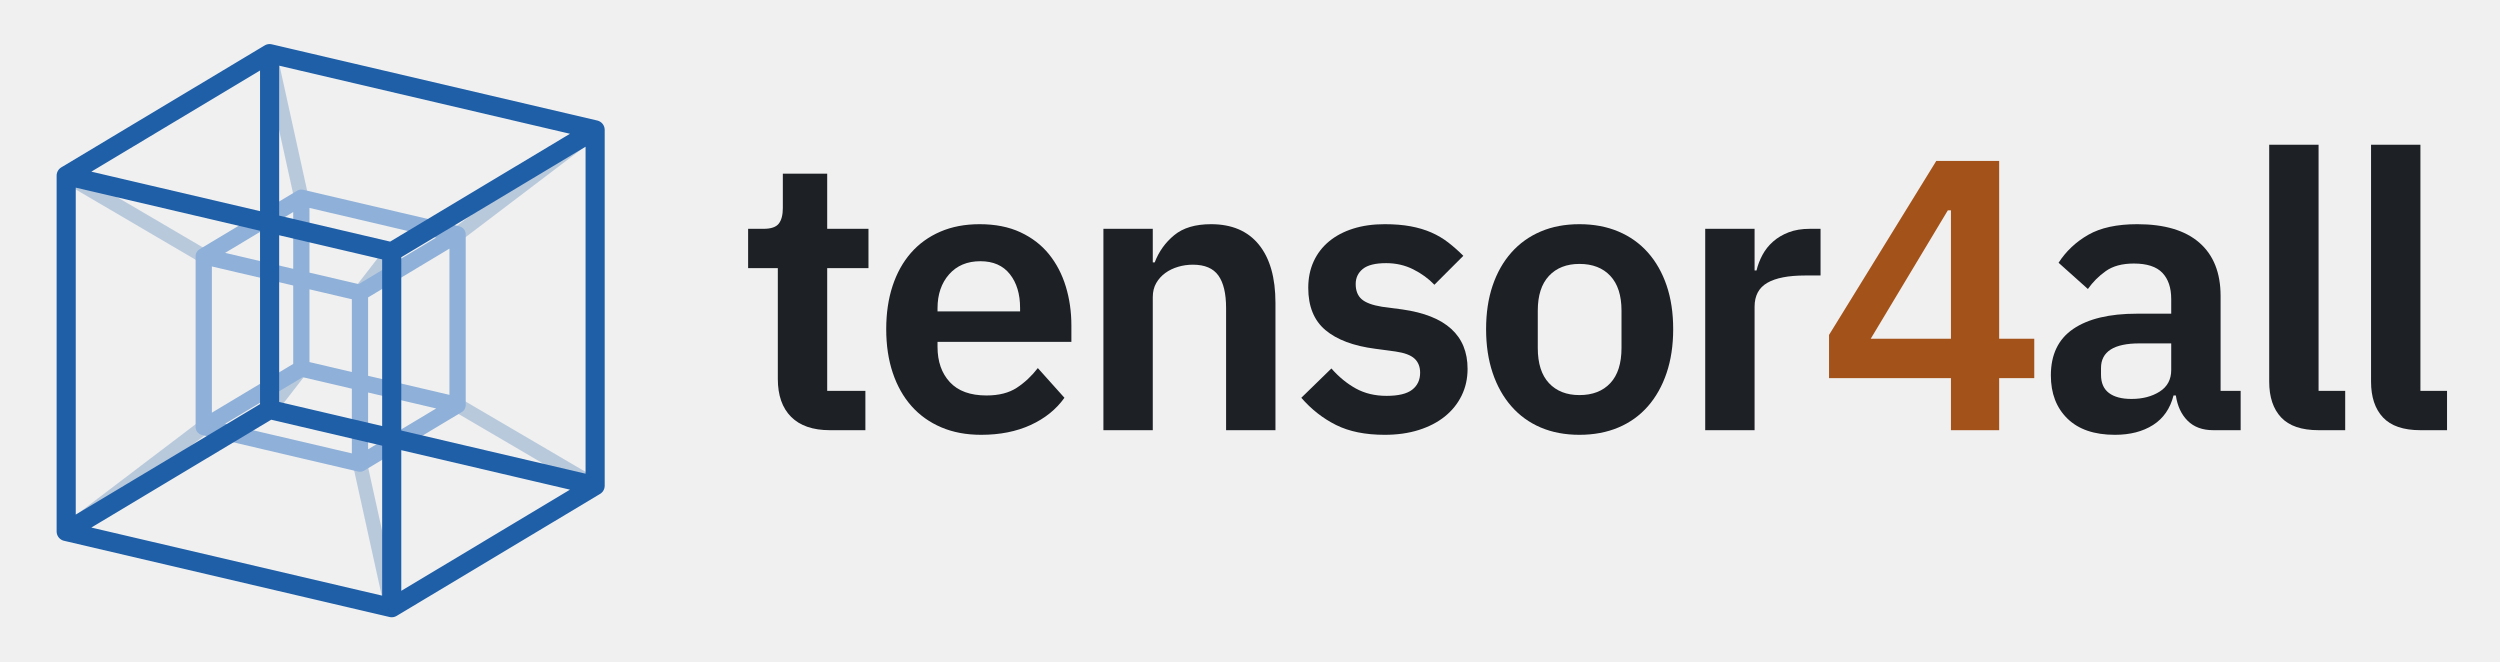
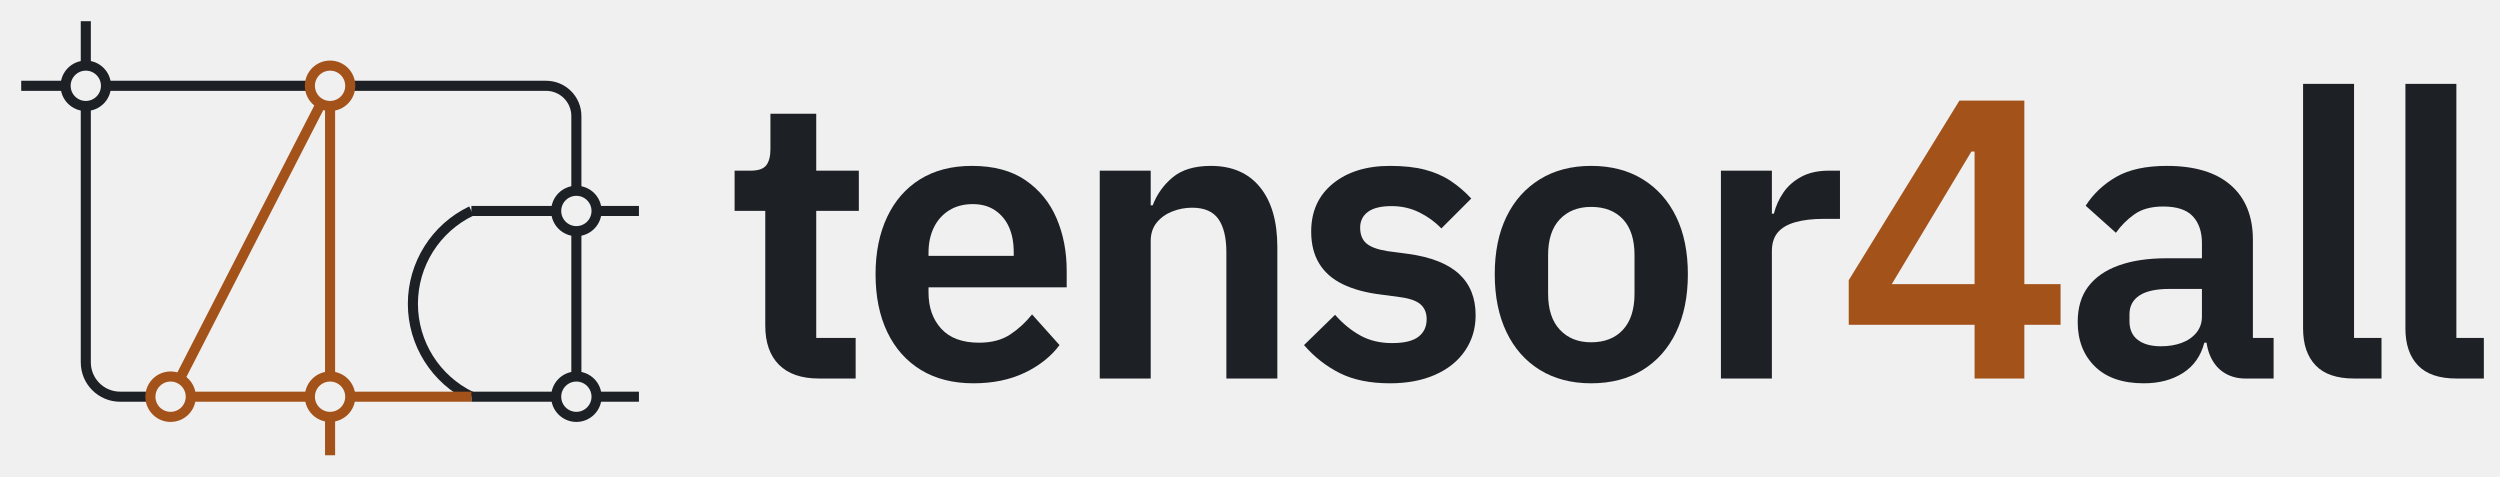
- <svg xmlns="http://www.w3.org/2000/svg" viewBox="0 0 453.64 120.00" role="img" aria-labelledby="t">
-   <g fill="none" stroke-linecap="round" stroke-linejoin="round">
-     <path stroke="#b9c9dc" stroke-width="2.60" d="M54.68 66.87L48.92 74.31 M54.68 35.87L48.92 9.73 M36.97 77.49L12.01 96.44 M36.97 46.49L12.01 31.86 M83.03 73.51L107.99 88.14 M83.03 42.51L107.99 23.56 M65.32 84.13L71.08 110.27 M65.32 53.13L71.08 45.69" />
-     <path stroke="#8fb0d8" stroke-width="2.95" d="M54.68 66.87L54.68 35.87 M54.68 66.87L36.97 77.49 M54.68 66.87L83.03 73.51 M54.68 35.87L36.97 46.49 M54.68 35.87L83.03 42.51 M36.97 77.49L36.97 46.49 M36.97 77.49L65.32 84.13 M36.97 46.49L65.32 53.13 M83.03 73.51L83.03 42.51 M83.03 73.51L65.32 84.13 M83.03 42.51L65.32 53.13 M65.32 84.13L65.32 53.13" />
-     <path stroke="#1f5fa8" stroke-width="3.47" d="M48.92 74.31L48.92 9.73 M48.92 74.31L12.01 96.44 M48.92 74.31L107.99 88.14 M48.92 9.73L12.01 31.86 M48.92 9.73L107.99 23.56 M12.01 96.44L12.01 31.86 M12.01 96.44L71.08 110.27 M12.01 31.86L71.08 45.69 M107.99 88.14L107.99 23.56 M107.99 88.14L71.08 110.27 M107.99 23.56L71.08 45.69 M71.08 110.27L71.08 45.69" />
+ <svg xmlns="http://www.w3.org/2000/svg" viewBox="25.50 13.50 1238.36 236.00" role="img" aria-labelledby="t">
+   <defs>
+     <mask id="w-m" maskUnits="userSpaceOnUse" x="0" y="0" width="400" height="300">
+       <rect x="0" y="0" width="400" height="300" fill="#fff" />
+       <g fill="#000">
+         <circle cx="68" cy="56" r="10.00" />
+         <circle cx="311" cy="118" r="10.00" />
+         <circle cx="311" cy="210" r="10.00" />
+         <circle cx="189" cy="56" r="10.00" />
+         <circle cx="110" cy="210" r="10.00" />
+         <circle cx="189" cy="210" r="10.00" />
+       </g>
+     </mask>
+   </defs>
+   <g fill="none" stroke-width="5.00" stroke-linejoin="round">
+     <g mask="url(#w-m)">
+       <g stroke="#1d2126">
+         <path d="M68 24V193A17 17 0 0 0 85 210H110" />
+         <path d="M36 56H296A15 15 0 0 1 311 71V210" />
+         <path d="M259 118H342M259 210H342" />
+         <path d="M259 118A51 51 0 0 0 259 210" />
+       </g>
+       <g stroke="#a3521a">
+         <path d="M110 210L189 56V239M110 210H259" />
+       </g>
+     </g>
+     <g stroke="#1d2126">
+       <circle cx="68" cy="56" r="10.00" />
+       <circle cx="311" cy="118" r="10.00" />
+       <circle cx="311" cy="210" r="10.00" />
+     </g>
+     <g stroke="#a3521a">
+       <circle cx="189" cy="56" r="10.00" />
+       <circle cx="110" cy="210" r="10.00" />
+       <circle cx="189" cy="210" r="10.00" />
+     </g>
  </g>
-   <path fill="#1d2126" d="M150.59 78.06Q145.97 78.06 143.555 75.645Q141.14 73.23 141.14 68.75V48.66H135.75V41.52H138.55Q140.58 41.52 141.315 40.575Q142.05 39.63 142.05 37.74V31.51H150.1V41.52H157.59V48.66H150.1V70.92H157.03V78.06Z" />
-   <path fill="#1d2126" d="M178.03 78.9Q173.97 78.9 170.785 77.535Q167.6 76.17 165.395 73.685Q163.19 71.2 162.0 67.665Q160.81 64.13 160.81 59.72Q160.81 55.38 161.965 51.88Q163.12 48.38 165.29 45.895Q167.46 43.41 170.61 42.045Q173.76 40.68 177.75 40.68Q182.02 40.68 185.17 42.15Q188.32 43.62 190.35 46.14Q192.38 48.66 193.395 51.985Q194.41 55.31 194.41 59.09V62.03H170.12V62.94Q170.12 66.93 172.36 69.345Q174.6 71.76 179.01 71.76Q182.37 71.76 184.505 70.36Q186.64 68.96 188.32 66.79L193.15 72.18Q190.91 75.33 187.025 77.115Q183.14 78.9 178.03 78.9ZM177.89 47.4Q174.32 47.4 172.22 49.78Q170.12 52.16 170.12 55.94V56.5H185.1V55.87Q185.1 52.09 183.245 49.745Q181.39 47.4 177.89 47.4Z" />
-   <path fill="#1d2126" d="M200.22 78.06V41.52H209.18V47.61H209.53Q210.65 44.67 213.065 42.675Q215.48 40.68 219.75 40.68Q225.42 40.68 228.43 44.39Q231.44 48.1 231.44 54.96V78.06H222.48V55.87Q222.48 51.95 221.08 49.99Q219.68 48.03 216.46 48.03Q215.06 48.03 213.765 48.415Q212.47 48.8 211.455 49.535Q210.44 50.27 209.81 51.355Q209.18 52.44 209.18 53.91V78.06Z" />
-   <path fill="#1d2126" d="M251.25 78.9Q246 78.9 242.43 77.115Q238.86 75.33 236.13 72.18L241.59 66.86Q243.62 69.17 246.035 70.5Q248.45 71.83 251.6 71.83Q254.82 71.83 256.255 70.71Q257.69 69.59 257.69 67.63Q257.69 66.02 256.675 65.075Q255.66 64.13 253.21 63.78L249.57 63.29Q243.62 62.52 240.505 59.895Q237.39 57.27 237.39 52.23Q237.39 49.57 238.37 47.435Q239.35 45.3 241.17 43.795Q242.99 42.29 245.545 41.485Q248.1 40.68 251.25 40.68Q253.91 40.68 255.975 41.065Q258.04 41.45 259.72 42.185Q261.4 42.92 262.8 44.005Q264.2 45.09 265.53 46.42L260.28 51.67Q258.67 49.99 256.43 48.87Q254.19 47.75 251.53 47.75Q248.59 47.75 247.295 48.8Q246 49.85 246 51.53Q246 53.35 247.085 54.295Q248.17 55.24 250.76 55.66L254.47 56.15Q266.3 57.83 266.3 66.93Q266.3 69.59 265.215 71.795Q264.13 74.0 262.17 75.575Q260.21 77.15 257.445 78.025Q254.68 78.9 251.25 78.9Z" />
-   <path fill="#1d2126" d="M286.6 78.9Q282.68 78.9 279.565 77.57Q276.45 76.24 274.245 73.72Q272.04 71.2 270.85 67.665Q269.66 64.13 269.66 59.72Q269.66 55.31 270.85 51.81Q272.04 48.31 274.245 45.825Q276.45 43.34 279.565 42.01Q282.68 40.68 286.6 40.68Q290.52 40.68 293.67 42.01Q296.82 43.34 299.025 45.825Q301.23 48.31 302.42 51.81Q303.61 55.31 303.61 59.72Q303.61 64.13 302.42 67.665Q301.23 71.2 299.025 73.72Q296.82 76.24 293.67 77.57Q290.52 78.9 286.6 78.9ZM286.6 71.69Q290.17 71.69 292.2 69.52Q294.23 67.35 294.23 63.15V56.36Q294.23 52.23 292.2 50.06Q290.17 47.89 286.6 47.89Q283.1 47.89 281.07 50.06Q279.04 52.23 279.04 56.36V63.15Q279.04 67.35 281.07 69.52Q283.1 71.69 286.6 71.69Z" />
-   <path fill="#1d2126" d="M309.42 78.06V41.52H318.38V49.08H318.73Q319.08 47.61 319.815 46.245Q320.55 44.88 321.74 43.83Q322.93 42.78 324.575 42.15Q326.22 41.52 328.39 41.52H330.35V49.99H327.55Q323.0 49.99 320.69 51.32Q318.38 52.65 318.38 55.66V78.06Z" />
-   <path fill="#a3521a" d="M354.01 78.06V68.61H331.89V60.77L351.35 29.2H362.76V61.47H369.13V68.61H362.76V78.06ZM339.45 61.47H354.01V38.16H353.45Z" />
-   <path fill="#1d2126" d="M401.61 78.06Q398.67 78.06 396.955 76.345Q395.24 74.63 394.82 71.76H394.4Q393.49 75.33 390.69 77.115Q387.89 78.9 383.76 78.9Q378.16 78.9 375.15 75.96Q372.14 73.02 372.14 68.12Q372.14 62.45 376.2 59.685Q380.26 56.92 387.75 56.92H393.98V54.26Q393.98 51.18 392.37 49.5Q390.76 47.82 387.19 47.82Q384.04 47.82 382.115 49.185Q380.19 50.55 378.86 52.44L373.54 47.68Q375.57 44.53 378.93 42.605Q382.29 40.68 387.82 40.68Q395.24 40.68 399.09 44.04Q402.94 47.4 402.94 53.7V70.92H406.58V78.06ZM386.77 72.39Q389.78 72.39 391.88 71.06Q393.98 69.73 393.98 67.14V62.31H388.24Q381.24 62.31 381.24 66.79V67.98Q381.24 70.22 382.675 71.305Q384.11 72.39 386.77 72.39Z" />
-   <path fill="#1d2126" d="M420.72 78.06Q416.1 78.06 413.93 75.75Q411.76 73.44 411.76 69.24V26.26H420.72V70.92H425.55V78.06Z" />
-   <path fill="#1d2126" d="M439.2 78.06Q434.58 78.06 432.41 75.75Q430.24 73.44 430.24 69.24V26.26H439.2V70.92H444.03V78.06Z" />
+   <path fill="#1d2126" d="M449.341 201.0H431.195Q418.177 201.0 411.372 194.195Q404.568 187.39 404.568 174.767V117.961H389.38V98.04H397.27Q402.99 98.04 405.061 95.377Q407.132 92.714 407.132 87.389V69.834H429.814V98.04H450.919V117.961H429.814V180.881H449.341Z" />
+   <path fill="#1d2126" d="M507.725 203.367Q492.537 203.367 481.689 196.759Q470.841 190.152 465.022 178.021Q459.203 165.891 459.203 149.323Q459.203 133.149 464.923 121.019Q470.643 108.888 481.294 102.281Q491.946 95.673 506.936 95.673Q523.11 95.673 533.465 102.774Q543.82 109.874 548.85 121.61Q553.879 133.346 553.879 147.548V155.832H485.437V158.396Q485.437 169.441 491.748 176.345Q498.06 183.248 510.486 183.248Q519.757 183.248 525.871 179.205Q531.986 175.161 536.719 169.244L550.329 184.432Q544.017 192.913 533.07 198.14Q522.123 203.367 507.725 203.367ZM507.33 114.608Q500.624 114.608 495.693 117.666Q490.762 120.723 488.099 126.147Q485.437 131.571 485.437 138.672V140.25H527.646V138.474Q527.646 131.177 525.279 125.95Q522.912 120.723 518.376 117.666Q513.839 114.608 507.33 114.608Z" />
+   <path fill="#1d2126" d="M595.497 201.0H570.25V98.04H595.497V115.2H596.483Q599.639 106.916 606.444 101.294Q613.249 95.673 625.281 95.673Q641.06 95.673 649.64 106.226Q658.22 116.778 658.22 135.91V201.0H632.973V138.474Q632.973 127.626 629.028 122.005Q625.083 116.383 616.01 116.383Q610.882 116.383 606.148 118.257Q601.414 120.131 598.456 123.78Q595.497 127.429 595.497 132.952Z" />
+   <path fill="#1d2126" d="M714.039 203.367Q699.246 203.367 689.187 198.337Q679.128 193.308 671.435 184.432L686.82 169.441Q692.54 175.95 699.345 179.698Q706.15 183.446 715.026 183.446Q724.099 183.446 728.142 180.29Q732.186 177.134 732.186 171.611Q732.186 167.074 729.326 164.412Q726.466 161.749 719.562 160.763L709.306 159.382Q698.26 158.001 690.568 154.254Q682.875 150.506 678.93 143.997Q674.986 137.488 674.986 128.218Q674.986 113.228 685.735 104.45Q696.485 95.673 714.039 95.673Q724.099 95.673 731.298 97.547Q738.497 99.421 744.02 103.07Q749.543 106.719 754.277 111.847L739.483 126.64Q734.947 121.906 728.635 118.75Q722.323 115.594 714.828 115.594Q706.939 115.594 703.092 118.454Q699.246 121.314 699.246 126.246Q699.246 131.374 702.303 134.037Q705.361 136.699 712.659 137.883L723.112 139.263Q740.075 141.63 748.261 149.224Q756.446 156.818 756.446 169.639Q756.446 179.501 751.219 187.193Q745.992 194.886 736.426 199.126Q726.86 203.367 714.039 203.367Z" />
+   <path fill="#1d2126" d="M813.646 203.367Q799.05 203.367 788.301 196.759Q777.551 190.152 771.732 178.021Q765.914 165.891 765.914 149.323Q765.914 132.754 771.732 120.821Q777.551 108.888 788.301 102.281Q799.05 95.673 813.646 95.673Q828.439 95.673 839.189 102.281Q849.939 108.888 855.757 120.821Q861.576 132.754 861.576 149.323Q861.576 165.891 855.757 178.021Q849.939 190.152 839.189 196.759Q828.439 203.367 813.646 203.367ZM813.646 183.051Q823.706 183.051 829.426 176.838Q835.146 170.625 835.146 158.988V139.855Q835.146 128.218 829.426 122.103Q823.706 115.989 813.646 115.989Q803.981 115.989 798.163 122.103Q792.344 128.218 792.344 139.855V158.988Q792.344 170.625 798.163 176.838Q803.981 183.051 813.646 183.051Z" />
+   <path fill="#1d2126" d="M903.194 201.0H877.947V98.04H903.194V119.342H904.18Q905.561 113.819 908.815 108.987Q912.07 104.154 917.691 101.097Q923.312 98.04 931.399 98.04H936.922V121.906H929.032Q920.551 121.906 914.732 123.583Q908.914 125.259 906.054 128.711Q903.194 132.163 903.194 137.883Z" />
+   <path fill="#a3521a" d="M1028.245 201.0H1003.59V174.372H941.261V152.281L996.094 63.326H1028.245V154.254H1046.194V174.372H1028.245ZM1002.012 88.572 962.563 154.254H1003.59V88.572Z" />
+   <path fill="#1d2126" d="M1151.718 201.0H1137.714Q1131.994 201.0 1127.556 198.337Q1123.118 195.674 1120.652 190.546Q1118.187 185.418 1118.187 178.514V176.345L1124.499 183.248H1117.398Q1114.834 193.11 1106.846 198.239Q1098.857 203.367 1087.417 203.367Q1071.638 203.367 1063.157 194.984Q1054.675 186.601 1054.675 172.992Q1054.675 162.341 1059.902 155.437Q1065.129 148.534 1074.991 144.983Q1084.853 141.433 1098.66 141.433H1116.214V133.938Q1116.214 125.457 1111.678 120.624Q1107.141 115.792 1097.082 115.792Q1088.206 115.792 1082.782 119.638Q1077.358 123.484 1073.61 128.81L1058.62 115.397Q1064.34 106.521 1073.808 101.097Q1083.275 95.673 1098.857 95.673Q1119.568 95.673 1130.514 105.239Q1141.461 114.806 1141.461 132.36V180.881H1151.718ZM1116.214 156.621H1100.041Q1090.179 156.621 1085.248 159.875Q1080.317 163.13 1080.317 169.244V172.597Q1080.317 178.712 1084.459 181.868Q1088.601 185.023 1095.899 185.023Q1101.619 185.023 1106.155 183.347Q1110.692 181.67 1113.453 178.317Q1116.214 174.964 1116.214 170.23Z" />
+   <path fill="#1d2126" d="M1205.17 201.0H1191.561Q1178.74 201.0 1172.527 194.491Q1166.314 187.982 1166.314 176.148V55.041H1191.561V180.881H1205.17Z" />
+   <path fill="#1d2126" d="M1255.861 201.0H1242.252Q1229.431 201.0 1223.218 194.491Q1217.005 187.982 1217.005 176.148V55.041H1242.252V180.881H1255.861Z" />
</svg>
